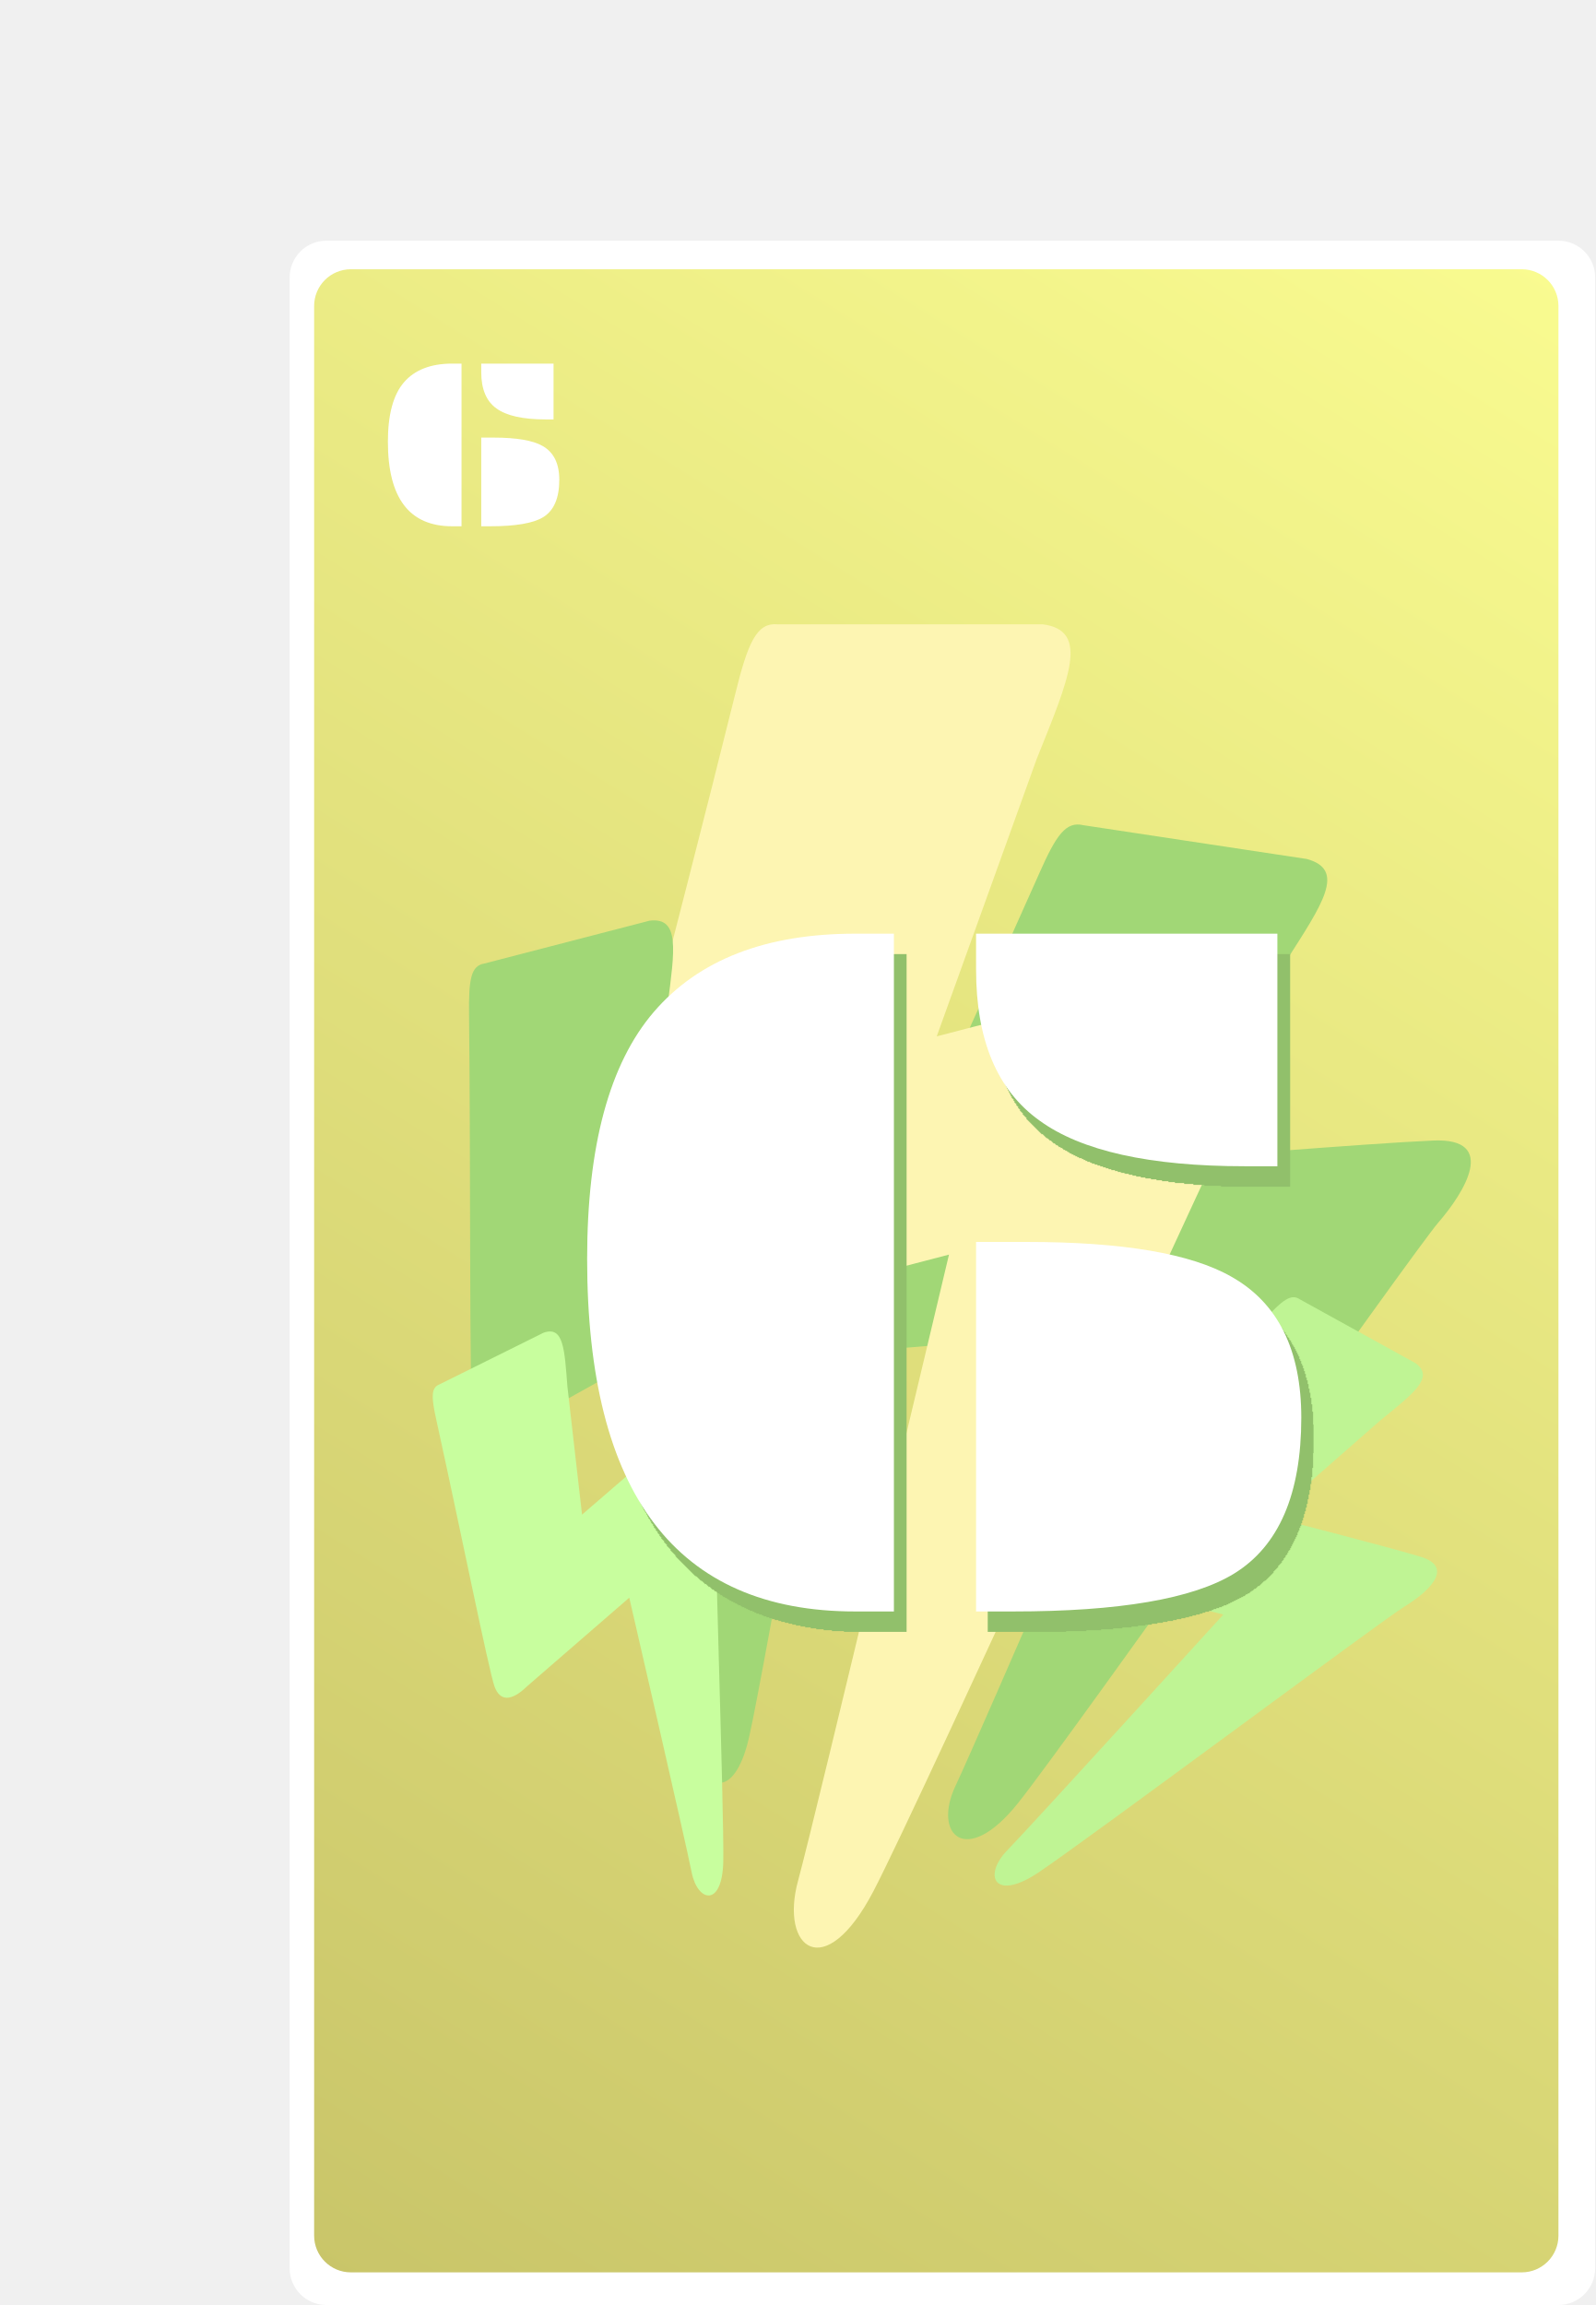
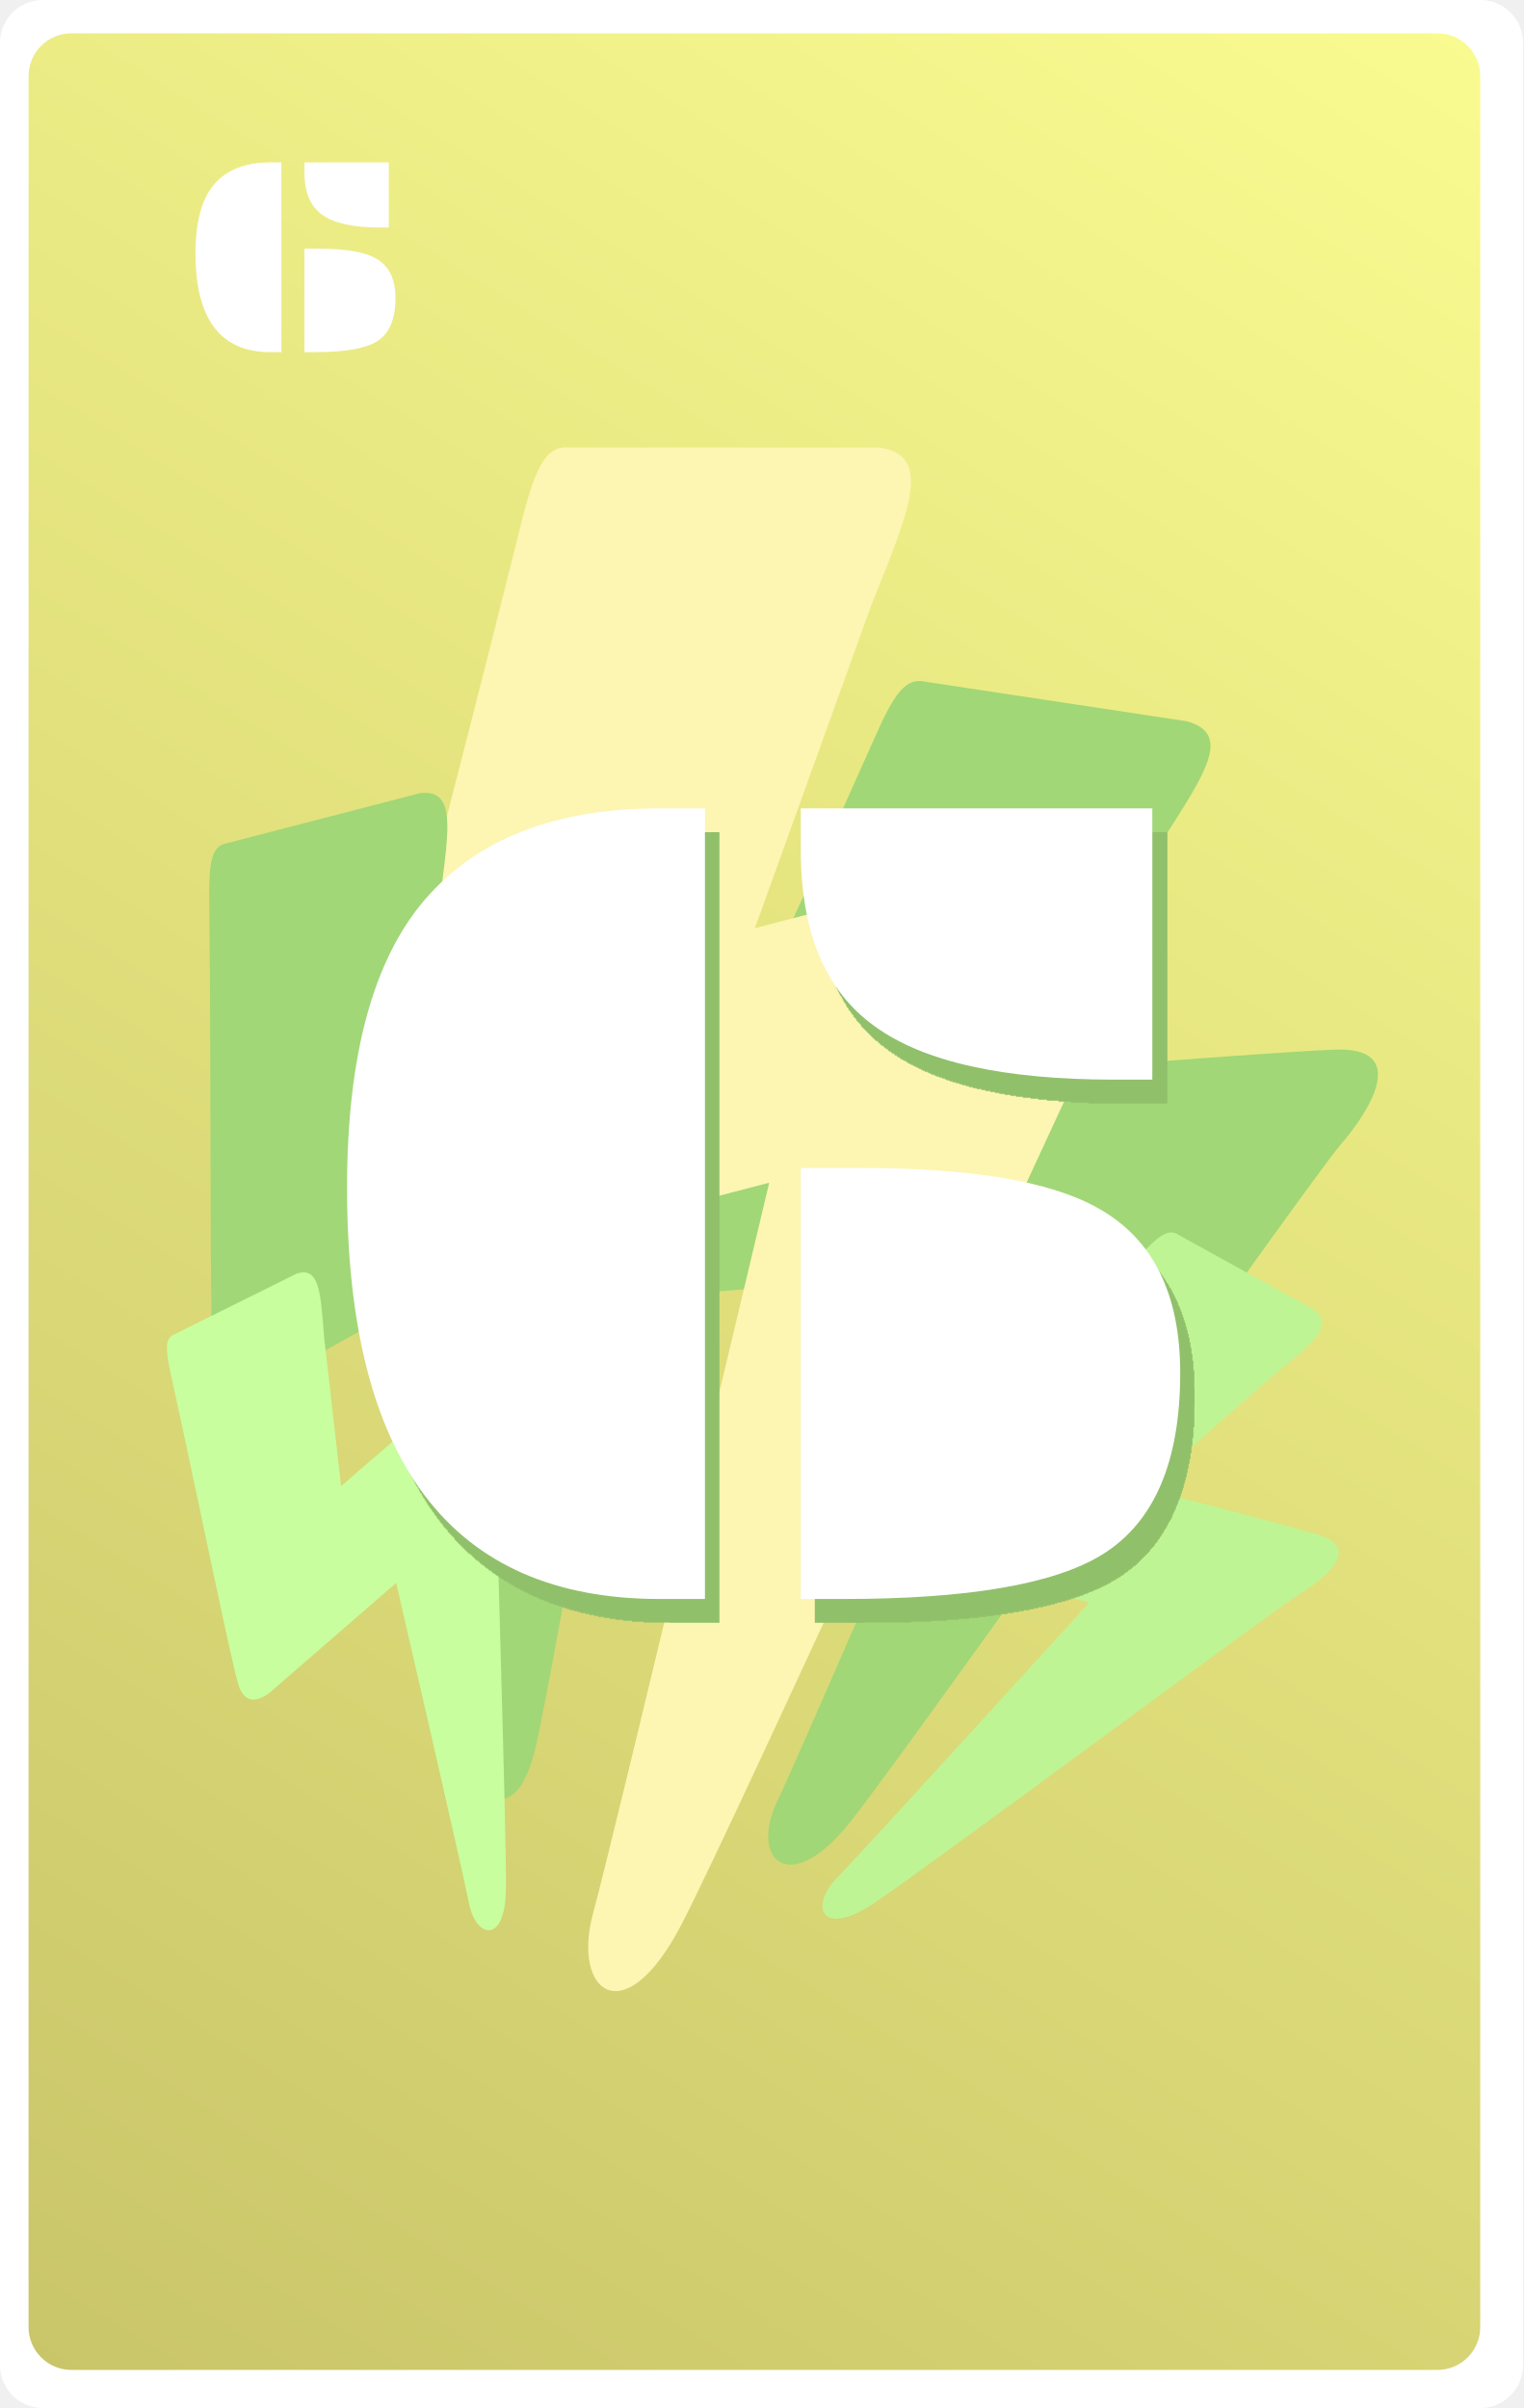
- <svg xmlns="http://www.w3.org/2000/svg" width="391" height="565" viewBox="0 0 391 565" fill="none">
-   <rect x="71" y="59" width="320" height="506" rx="9" fill="white" />
-   <rect x="77" y="66" width="305" height="491" rx="9" fill="url(#paint0_linear)" />
-   <path d="M320.337 210.558L265.529 202.269C261.291 201.272 258.91 204.594 254.658 214.27C236.336 255.579 208.278 315.637 206.397 322.37C204.516 329.103 209.056 331.948 219.387 330.572L283.131 325.398C283.131 325.398 239.933 425.686 234.237 437.69C228.54 449.694 236.777 457.957 249.547 441.955C262.318 425.953 346.306 306.883 352.575 299.644C358.845 292.405 367.36 278.878 351.299 279.568C335.239 280.258 286.77 284.233 286.77 284.233L315.268 235.522C324.215 221.515 329.978 213.205 320.337 210.558Z" fill="#A1D776" />
-   <path d="M255.611 153.03H190.611C185.523 152.572 183.345 157.295 180.111 170.53C166.112 227.064 144.111 309.53 143.111 318.53C142.111 327.53 147.874 330.298 159.611 326.53L232.611 307.53C232.611 307.53 200.111 444.53 195.611 461.03C191.111 477.53 202.111 486.53 214.111 463.53C226.111 440.53 302.611 271.53 308.611 261.03C314.611 250.53 322.111 231.53 303.611 235.53C285.111 239.53 229.611 254.03 229.611 254.03L254.111 186.03C262.029 166.33 267.253 154.554 255.611 153.03Z" fill="#FDF5B2" />
-   <path d="M159.219 225.675L118.691 236.187C115.444 236.724 114.85 240.022 114.975 248.798C115.39 286.319 115.012 341.306 115.844 347.08C116.676 352.854 120.717 353.649 127.426 349.401L169.869 325.746C169.869 325.746 171.764 416.44 171.627 427.458C171.49 438.476 179.805 442.31 183.567 426.025C187.329 409.741 207.692 291.975 209.734 284.457C211.777 276.938 213.38 263.876 202.492 269.363C191.604 274.849 159.345 292.867 159.345 292.867L163.622 246.498C165.372 232.931 166.725 224.743 159.219 225.675Z" fill="#A1D776" />
-   <path d="M346.966 334.139L318.601 318.482C316.49 317.057 314.406 318.585 309.82 323.559C290.147 344.76 260.76 375.305 258.164 378.976C255.569 382.647 257.42 385.239 263.446 386.428L299.861 395.754C299.861 395.754 252.809 447.473 246.886 453.561C240.964 459.649 243.605 466.211 254.36 459.104C265.115 451.998 339.046 396.968 344.184 393.849C349.322 390.731 357.153 384.279 348.12 381.561C339.087 378.843 311.388 371.777 311.388 371.777L338.394 348.122C346.576 341.466 351.681 337.606 346.966 334.139Z" fill="#BFF494" />
-   <path d="M133.26 326.661L107.716 339.342C105.628 340.156 105.689 342.429 106.99 348.24C112.474 373.099 119.853 409.67 121.209 413.388C122.565 417.106 125.367 417.065 129.248 413.3L154.243 391.622C154.243 391.622 168.093 451.586 169.53 458.922C170.968 466.258 177.04 467.635 177.286 456.291C177.533 444.948 174.756 363.874 175.074 358.594C175.391 353.313 174.647 344.413 168.154 349.588C161.661 354.763 142.668 371.266 142.668 371.266L139.083 339.87C138.366 330.615 138.131 324.986 133.26 326.661Z" fill="#C8FE9E" />
+ <svg xmlns="http://www.w3.org/2000/svg" width="320" height="506" viewBox="0 0 320 506" fill="none">
+   <rect width="320" height="506" rx="9" fill="white" />
+   <rect x="6" y="7" width="305" height="491" rx="9" fill="url(#paint0_linear)" />
+   <path d="M249.337 151.558L194.529 143.269C190.291 142.272 187.91 145.594 183.658 155.27C165.336 196.579 137.278 256.637 135.397 263.37C133.516 270.103 138.056 272.948 148.387 271.572L212.131 266.398C212.131 266.398 168.933 366.686 163.237 378.69C157.54 390.694 165.777 398.957 178.547 382.955C191.318 366.953 275.306 247.883 281.575 240.644C287.845 233.405 296.36 219.878 280.299 220.568C264.239 221.258 215.77 225.233 215.77 225.233L244.268 176.522C253.215 162.515 258.978 154.205 249.337 151.558Z" fill="#A1D776" />
+   <path d="M184.611 94.03H119.611C114.523 93.572 112.345 98.296 109.111 111.53C95.112 168.064 73.111 250.53 72.111 259.53C71.111 268.53 76.874 271.298 88.611 267.53L161.611 248.53C161.611 248.53 129.111 385.53 124.611 402.03C120.111 418.53 131.111 427.53 143.111 404.53C155.111 381.53 231.611 212.53 237.611 202.03C243.611 191.53 251.111 172.53 232.611 176.53C214.111 180.53 158.611 195.03 158.611 195.03L183.111 127.03C191.029 107.33 196.253 95.554 184.611 94.03Z" fill="#FDF5B2" />
+   <path d="M88.219 166.675L47.691 177.187C44.444 177.724 43.85 181.022 43.975 189.798C44.39 227.319 44.011 282.306 44.844 288.08C45.676 293.854 49.717 294.649 56.426 290.401L98.869 266.746C98.869 266.746 100.764 357.44 100.627 368.458C100.49 379.476 108.805 383.31 112.567 367.025C116.329 350.741 136.692 232.975 138.734 225.457C140.777 217.938 142.38 204.876 131.492 210.363C120.604 215.849 88.345 233.867 88.345 233.867L92.622 187.498C94.372 173.931 95.725 165.743 88.219 166.675Z" fill="#A1D776" />
+   <path d="M275.966 275.139L247.601 259.482C245.49 258.057 243.406 259.585 238.82 264.559C219.147 285.76 189.76 316.305 187.164 319.976C184.569 323.647 186.42 326.239 192.446 327.428L228.861 336.754C228.861 336.754 181.809 388.473 175.886 394.561C169.964 400.649 172.605 407.211 183.36 400.104C194.115 392.998 268.046 337.968 273.184 334.849C278.322 331.731 286.153 325.279 277.12 322.561C268.087 319.843 240.388 312.777 240.388 312.777L267.394 289.122C275.576 282.466 280.681 278.606 275.966 275.139Z" fill="#BFF494" />
+   <path d="M62.26 267.661L36.716 280.342C34.628 281.156 34.689 283.429 35.99 289.24C41.474 314.099 48.853 350.67 50.209 354.388C51.565 358.106 54.367 358.065 58.248 354.3L83.243 332.622C83.243 332.622 97.093 392.586 98.53 399.922C99.968 407.258 106.04 408.635 106.286 397.291C106.533 385.948 103.756 304.874 104.074 299.594C104.391 294.313 103.647 285.413 97.154 290.588C90.661 295.763 71.668 312.266 71.668 312.266L68.083 280.87C67.366 271.615 67.131 265.986 62.26 267.661Z" fill="#C8FE9E" />
  <g filter="url(#filter0_d)">
-     <path d="M239.254 228.862H313.106V285.869H305.172C281.816 285.869 265.011 282.126 254.757 274.639C244.422 267.233 239.254 254.904 239.254 237.651V228.862ZM209.591 395C165.808 395 143.917 366.191 143.917 308.574C143.917 280.905 149.369 260.723 160.274 248.027C171.261 235.251 187.7 228.862 209.591 228.862H219.112V395H209.591ZM239.254 304.424H251.705C275.224 304.424 291.948 307.272 301.876 312.969C313.269 319.398 318.966 330.913 318.966 347.515C318.966 366.232 313.473 378.968 302.486 385.723C292.395 391.908 274.329 395 248.287 395H239.254V304.424Z" fill="white" />
+     <path d="M168.254 169.862H242.106V226.869H234.172C210.816 226.869 194.011 223.126 183.757 215.639C173.422 208.233 168.254 195.904 168.254 178.651V169.862ZM138.591 336C94.808 336 72.917 307.191 72.917 249.574C72.917 221.905 78.37 201.723 89.274 189.027C100.261 176.251 116.7 169.862 138.591 169.862H148.112V336H138.591ZM168.254 245.424H180.705C204.224 245.424 220.948 248.272 230.876 253.969C242.269 260.398 247.966 271.913 247.966 288.515C247.966 307.232 242.473 319.968 231.486 326.723C221.395 332.908 203.329 336 177.287 336H168.254V245.424Z" fill="white" />
  </g>
-   <path d="M117.961 89.127H135.686V102.809H133.781C128.176 102.809 124.143 101.91 121.682 100.113C119.201 98.336 117.961 95.377 117.961 91.236V89.127ZM110.842 129C100.334 129 95.08 122.086 95.08 108.258C95.08 101.617 96.389 96.773 99.006 93.727C101.643 90.66 105.588 89.127 110.842 89.127H113.127V129H110.842ZM117.961 107.262H120.949C126.594 107.262 130.607 107.945 132.99 109.312C135.725 110.855 137.092 113.619 137.092 117.604C137.092 122.096 135.773 125.152 133.137 126.773C130.715 128.258 126.379 129 120.129 129H117.961V107.262Z" fill="white" />
+   <path d="M63.961 34.127H81.686V47.809H79.781C74.176 47.809 70.143 46.91 67.682 45.113C65.201 43.336 63.961 40.377 63.961 36.236V34.127ZM56.842 74C46.334 74 41.08 67.086 41.08 53.258C41.08 46.617 42.389 41.773 45.006 38.727C47.643 35.66 51.588 34.127 56.842 34.127H59.127V74H56.842ZM63.961 52.262H66.949C72.594 52.262 76.607 52.945 78.99 54.312C81.725 55.855 83.092 58.619 83.092 62.603C83.092 67.096 81.773 70.152 79.137 71.773C76.715 73.258 72.379 74 66.129 74H63.961V52.262Z" fill="white" />
  <defs>
-     <filter id="filter0_d" x="143.917" y="228.862" width="178.049" height="171.138" filterUnits="userSpaceOnUse" color-interpolation-filters="sRGB">
+     <filter id="filter0_d" x="72.917" y="169.862" width="178.049" height="171.138" filterUnits="userSpaceOnUse" color-interpolation-filters="sRGB">
      <feFlood flood-opacity="0" result="BackgroundImageFix" />
      <feColorMatrix in="SourceAlpha" type="matrix" values="0 0 0 0 0 0 0 0 0 0 0 0 0 0 0 0 0 0 127 0" />
      <feOffset dx="3" dy="5" />
      <feColorMatrix type="matrix" values="0 0 0 0 0.567 0 0 0 0 0.754 0 0 0 0 0.418 0 0 0 1 0" />
      <feBlend mode="normal" in2="BackgroundImageFix" result="effect1_dropShadow" />
      <feBlend mode="normal" in="SourceGraphic" in2="effect1_dropShadow" result="shape" />
    </filter>
-     <linearGradient id="paint0_linear" x1="382" y1="66" x2="77" y2="557" gradientUnits="userSpaceOnUse">
+     <linearGradient id="paint0_linear" x1="311" y1="7" x2="6" y2="498" gradientUnits="userSpaceOnUse">
      <stop stop-color="#F9FB90" />
      <stop offset="1" stop-color="#C9C569" />
    </linearGradient>
  </defs>
</svg>
